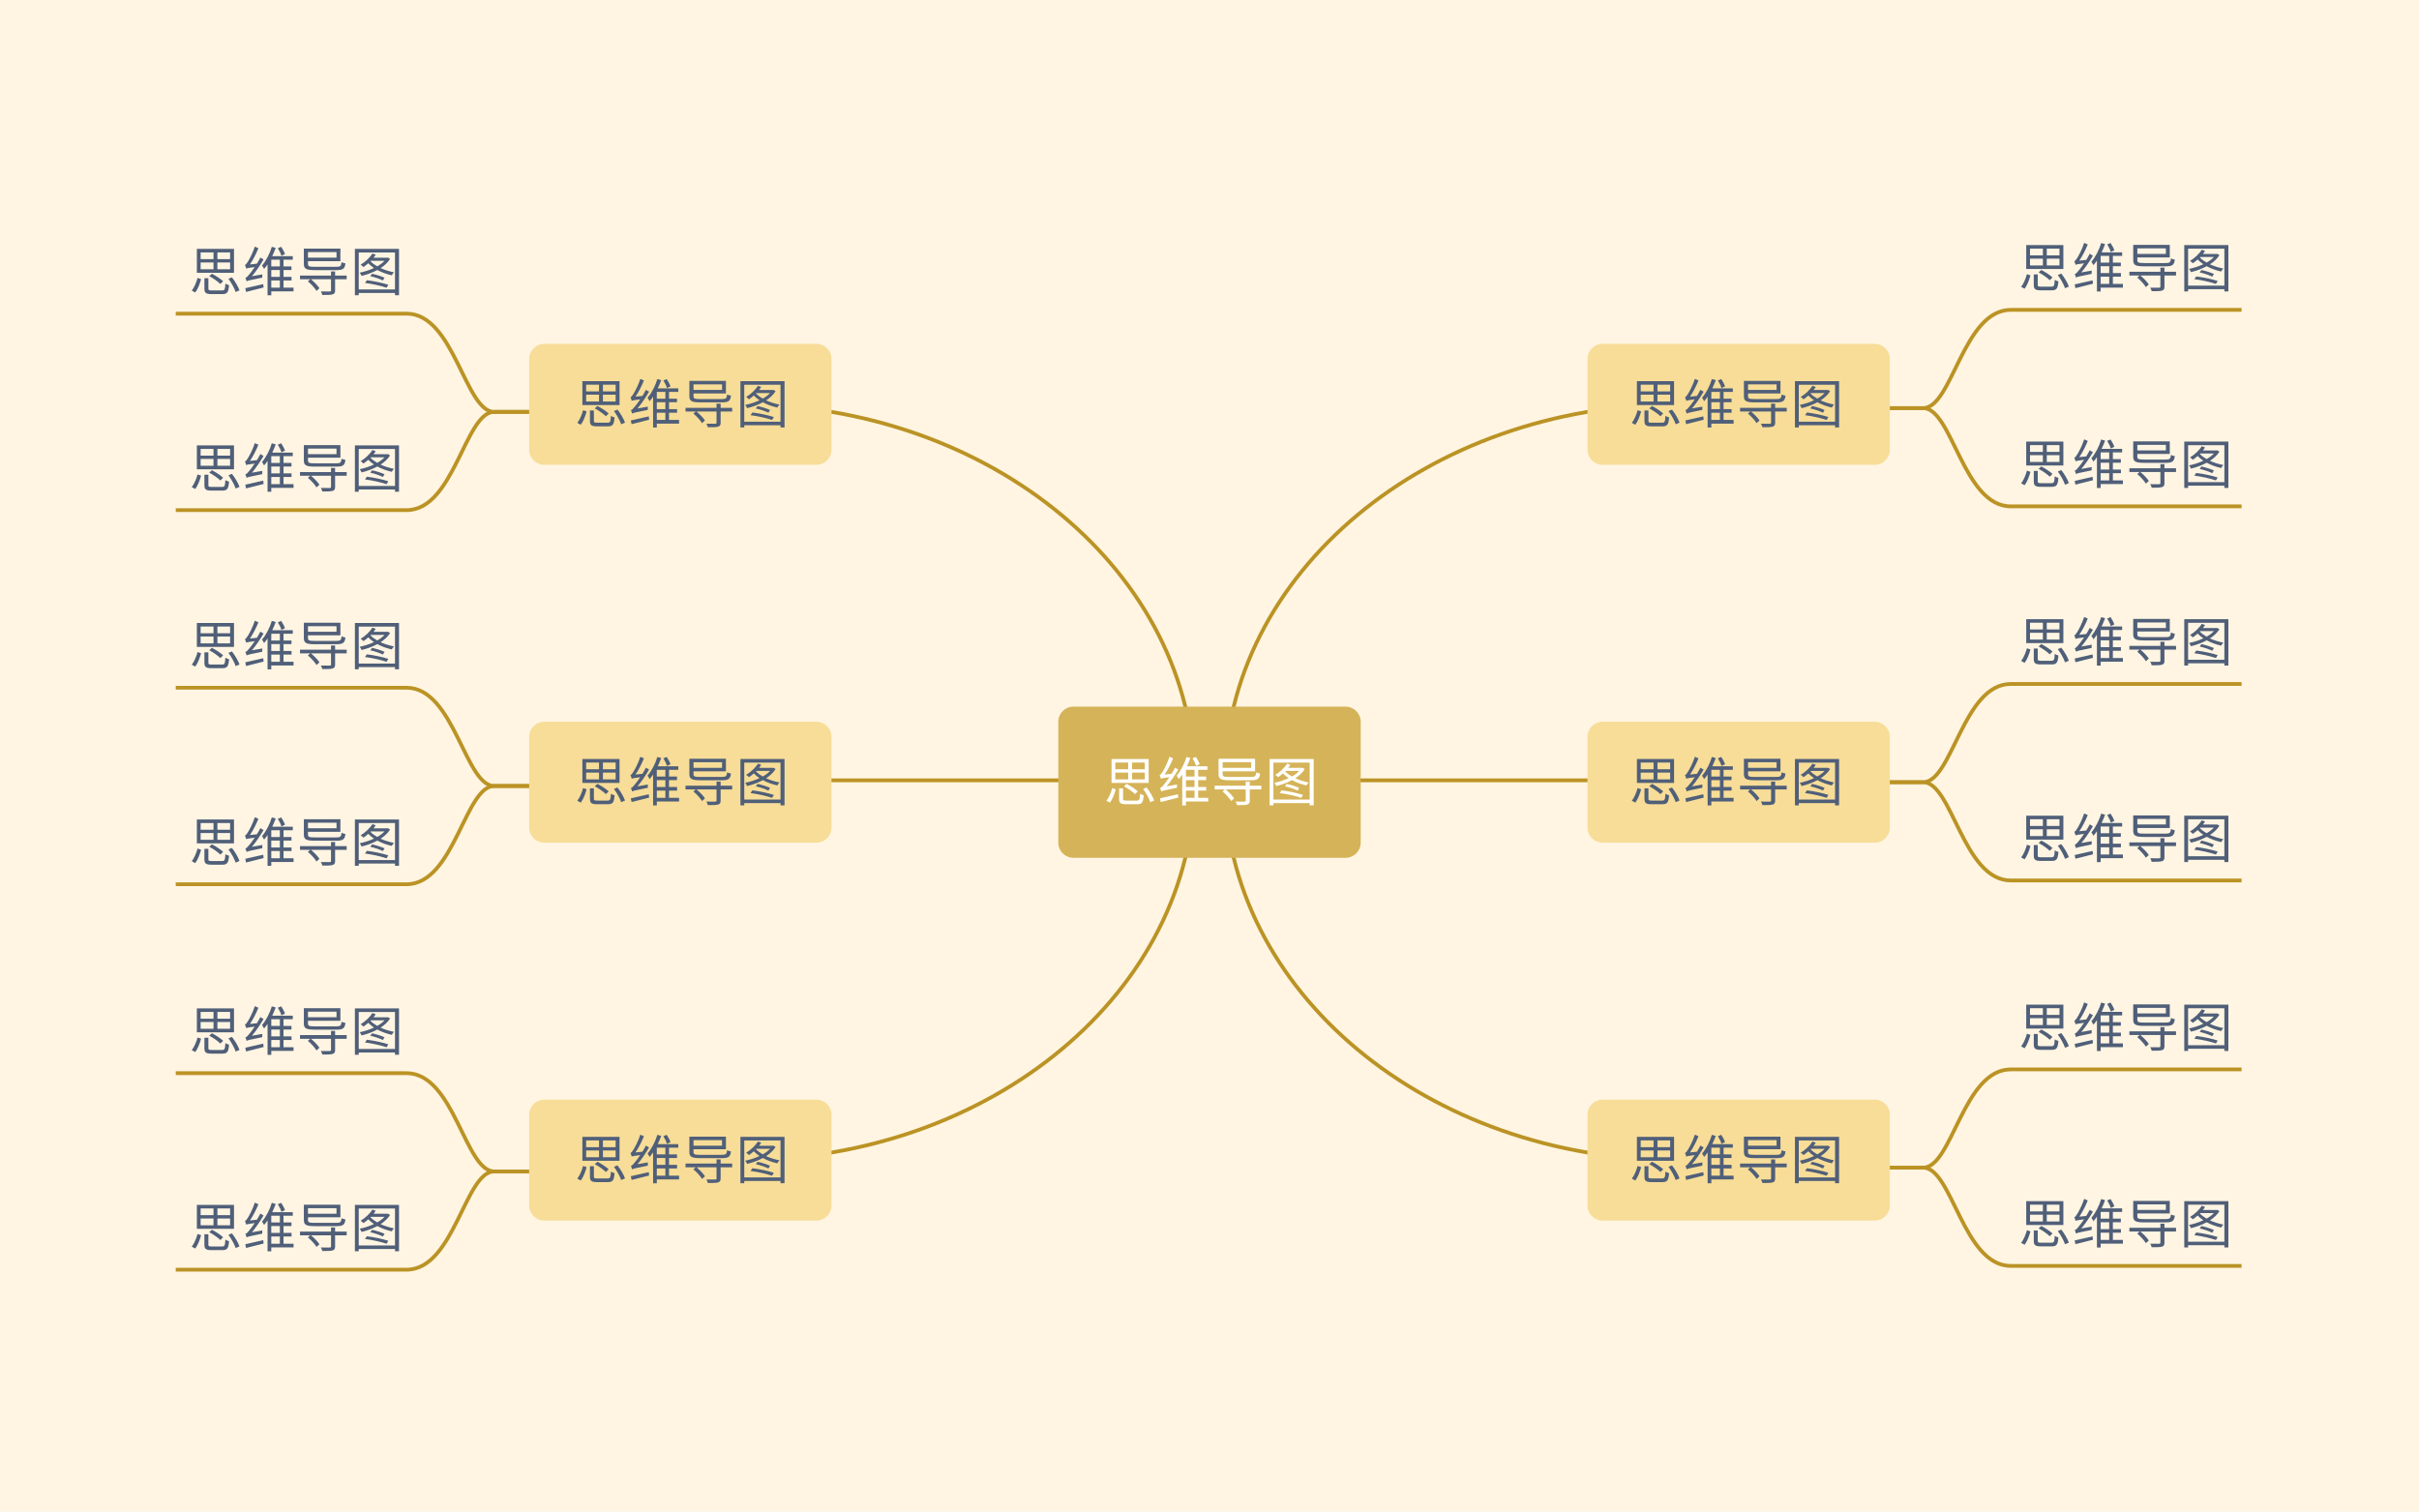
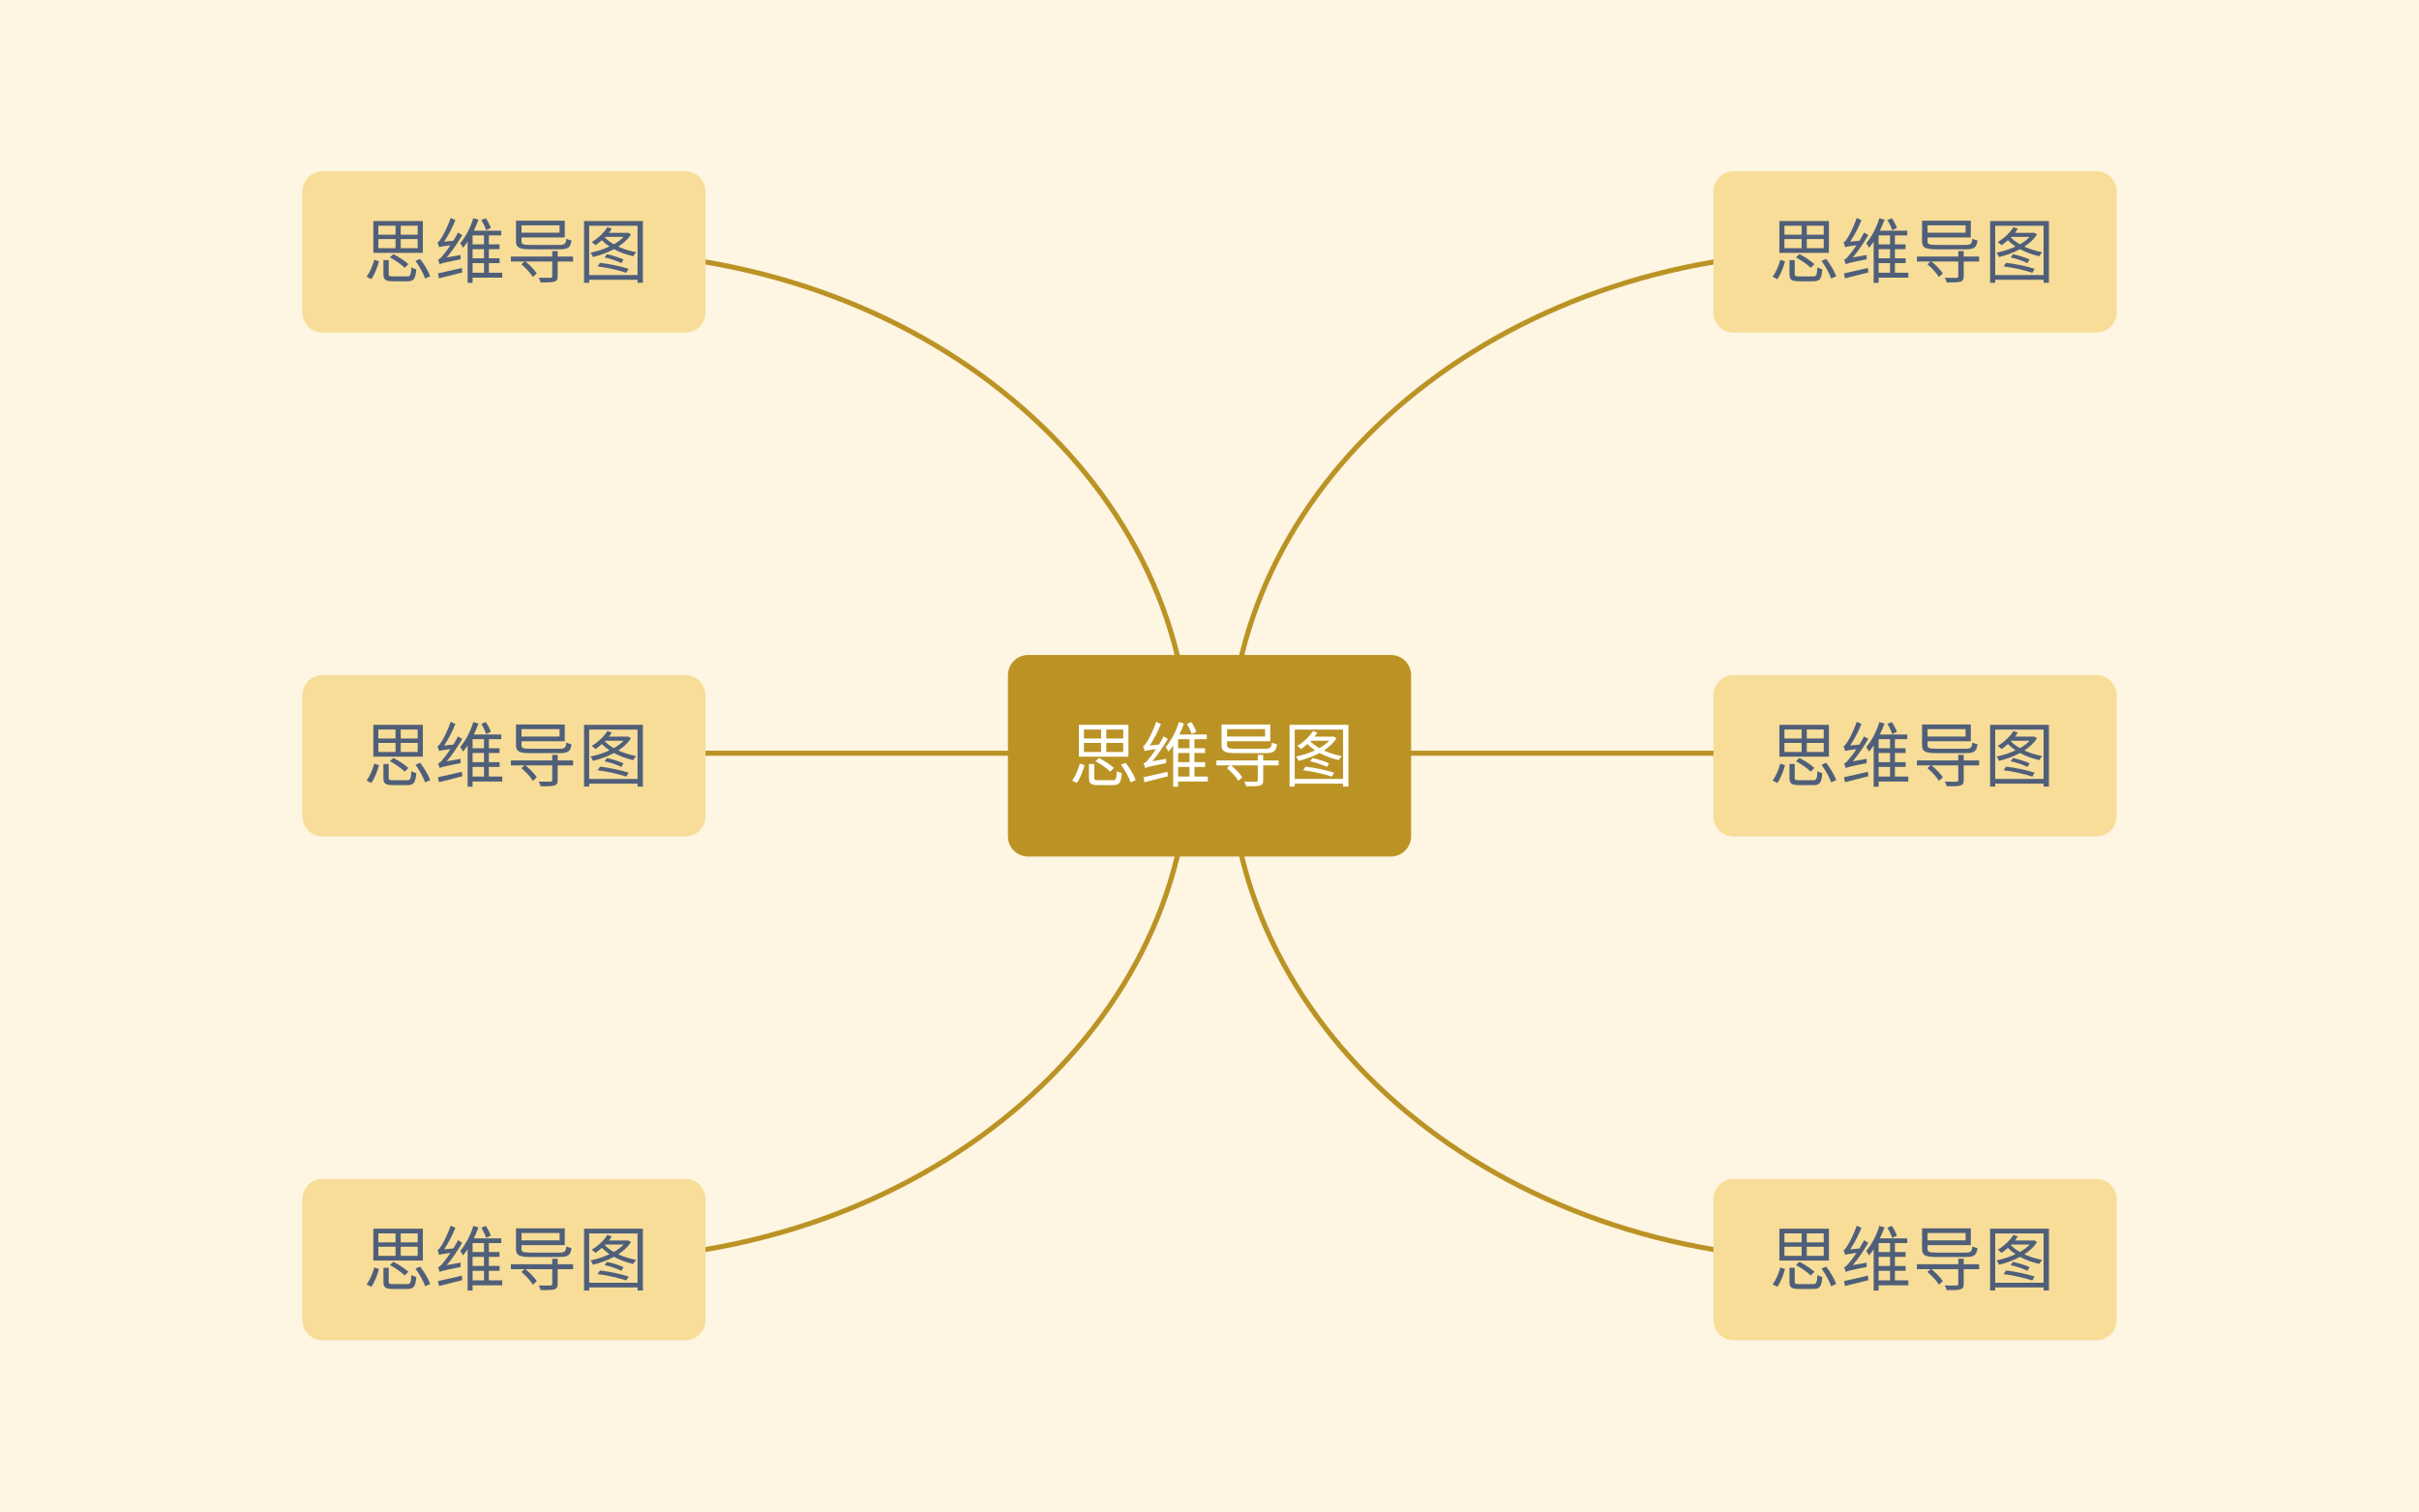
- <svg xmlns="http://www.w3.org/2000/svg" width="640px" height="400px" viewBox="0 0 640 400" version="1.1">
-   <g id="主题2" stroke="none" stroke-width="1" fill="none" fill-rule="evenodd">
-     <rect id="bg备份" fill="#FFFFFF" x="0" y="0" width="640" height="400" />
-     <rect id="bg" fill="#FFECC6" opacity="0.502" x="0" y="0" width="640" height="400" />
-     <path d="M196,307 C262.274,307 316,262.228 316,207 C316,151.772 262.274,107 196,107" id="椭圆形" stroke="#BB9325" />
-     <path d="M324,307 C390.274,307 444,262.228 444,207 C444,151.772 390.274,107 324,107" id="椭圆形备份" stroke="#BB9325" transform="translate(384, 207) scale(-1, 1) translate(-384, -207) " />
-     <line x1="360" y1="206.5" x2="440" y2="206.5" id="直线备份" stroke="#BB9325" stroke-linecap="square" />
-     <line x1="200" y1="206.5" x2="280" y2="206.5" id="直线备份-3" stroke="#BB9325" stroke-linecap="square" />
-     <path d="M592.558,82 C560.603,82 540.417,82 532,82 C519.374,82 516.528,108 508.793,108 C503.636,108 500.705,108 500,108" id="直线-3" stroke="#BB9325" stroke-linecap="square" />
-     <path d="M592.558,181 C560.603,181 540.417,181 532,181 C519.374,181 516.528,207 508.793,207 C503.636,207 500.705,207 500,207" id="直线-3备份-2" stroke="#BB9325" stroke-linecap="square" />
-     <path d="M592.558,283 C560.603,283 540.417,283 532,283 C519.374,283 516.528,309 508.793,309 C503.636,309 500.705,309 500,309" id="直线-3备份-4" stroke="#BB9325" stroke-linecap="square" />
-     <path d="M592.558,108 C560.603,108 540.417,108 532,108 C519.374,108 516.528,134 508.793,134 C503.636,134 500.705,134 500,134" id="直线-3备份" stroke="#BB9325" stroke-linecap="square" transform="translate(546.2789, 121) scale(1, -1) translate(-546.2789, -121) " />
-     <path d="M592.558,207 C560.603,207 540.417,207 532,207 C519.374,207 516.528,233 508.793,233 C503.636,233 500.705,233 500,233" id="直线-3备份-3" stroke="#BB9325" stroke-linecap="square" transform="translate(546.2789, 220) scale(1, -1) translate(-546.2789, -220) " />
-     <path d="M592.558,309 C560.603,309 540.417,309 532,309 C519.374,309 516.528,335 508.793,335 C503.636,335 500.705,335 500,335" id="直线-3备份-5" stroke="#BB9325" stroke-linecap="square" transform="translate(546.2789, 322) scale(1, -1) translate(-546.2789, -322) " />
-     <path d="M139.558,83 C107.603,83 87.417,83 79,83 C66.374,83 63.528,109 55.793,109 C50.636,109 47.705,109 47,109" id="直线-3" stroke="#BB9325" stroke-linecap="square" transform="translate(93.27888, 96) scale(-1, 1) translate(-93.27888, -96) " />
-     <path d="M139.558,182 C107.603,182 87.417,182 79,182 C66.374,182 63.528,208 55.793,208 C50.636,208 47.705,208 47,208" id="直线-3备份-2" stroke="#BB9325" stroke-linecap="square" transform="translate(93.27888, 195) scale(-1, 1) translate(-93.27888, -195) " />
-     <path d="M139.558,284 C107.603,284 87.417,284 79,284 C66.374,284 63.528,310 55.793,310 C50.636,310 47.705,310 47,310" id="直线-3备份-4" stroke="#BB9325" stroke-linecap="square" transform="translate(93.27888, 297) scale(-1, 1) translate(-93.27888, -297) " />
-     <path d="M139.558,109 C107.603,109 87.417,109 79,109 C66.374,109 63.528,135 55.793,135 C50.636,135 47.705,135 47,135" id="直线-3备份" stroke="#BB9325" stroke-linecap="square" transform="translate(93.27888, 122) scale(-1, -1) translate(-93.27888, -122) " />
-     <path d="M139.558,208 C107.603,208 87.417,208 79,208 C66.374,208 63.528,234 55.793,234 C50.636,234 47.705,234 47,234" id="直线-3备份-3" stroke="#BB9325" stroke-linecap="square" transform="translate(93.27888, 221) scale(-1, -1) translate(-93.27888, -221) " />
-     <path d="M139.558,310 C107.603,310 87.417,310 79,310 C66.374,310 63.528,336 55.793,336 C50.636,336 47.705,336 47,336" id="直线-3备份-5" stroke="#BB9325" stroke-linecap="square" transform="translate(93.27888, 323) scale(-1, -1) translate(-93.27888, -323) " />
-     <rect id="矩形" fill="#D5B358" x="280" y="187" width="80" height="40" rx="4" />
-     <text id="思维导图" font-family="SourceHanSansCN-Normal, Source Han Sans CN" font-size="14" font-weight="normal" letter-spacing="0.224" fill="#FFFFFF">
-       <tspan x="292.052" y="212">思维导图</tspan>
-     </text>
-     <rect id="矩形备份" fill="#F7DD98" x="420" y="191" width="80" height="32" rx="4" />
-     <rect id="矩形备份-4" fill="#F7DD98" x="140" y="191" width="80" height="32" rx="4" />
-     <rect id="矩形备份-2" fill="#F7DD98" x="420" y="91" width="80" height="32" rx="4" />
-     <rect id="矩形备份-5" fill="#F7DD98" x="140" y="91" width="80" height="32" rx="4" />
-     <rect id="矩形备份-3" fill="#F7DD98" x="420" y="291" width="80" height="32" rx="4" />
-     <rect id="矩形备份-6" fill="#F7DD98" x="140" y="291" width="80" height="32" rx="4" />
-     <text id="思维导图" font-family="SourceHanSansCN-Normal, Source Han Sans CN" font-size="14" font-weight="normal" letter-spacing="0.224" fill="#505F79">
-       <tspan x="431.052" y="212">思维导图</tspan>
-     </text>
-     <text id="思维导图" font-family="SourceHanSansCN-Normal, Source Han Sans CN" font-size="14" font-weight="normal" letter-spacing="0.224" fill="#505F79">
-       <tspan x="152.052" y="212">思维导图</tspan>
-     </text>
-     <text id="思维导图" font-family="SourceHanSansCN-Normal, Source Han Sans CN" font-size="14" font-weight="normal" letter-spacing="0.224" fill="#505F79">
-       <tspan x="431.052" y="112">思维导图</tspan>
-     </text>
-     <text id="思维导图" font-family="SourceHanSansCN-Normal, Source Han Sans CN" font-size="14" font-weight="normal" letter-spacing="0.224" fill="#505F79">
-       <tspan x="152.052" y="112">思维导图</tspan>
-     </text>
-     <text id="思维导图" font-family="SourceHanSansCN-Normal, Source Han Sans CN" font-size="14" font-weight="normal" letter-spacing="0.224" fill="#505F79">
-       <tspan x="431.052" y="312">思维导图</tspan>
-     </text>
-     <text id="思维导图" font-family="SourceHanSansCN-Normal, Source Han Sans CN" font-size="14" font-weight="normal" letter-spacing="0.224" fill="#505F79">
-       <tspan x="152.052" y="312">思维导图</tspan>
-     </text>
-     <text id="思维导图" font-family="SourceHanSansCN-Normal, Source Han Sans CN" font-size="14" font-weight="normal" letter-spacing="0.224" fill="#505F79">
-       <tspan x="534.052" y="175">思维导图</tspan>
-     </text>
-     <text id="思维导图" font-family="SourceHanSansCN-Normal, Source Han Sans CN" font-size="14" font-weight="normal" letter-spacing="0.224" fill="#505F79">
-       <tspan x="534.052" y="277">思维导图</tspan>
-     </text>
-     <text id="思维导图" font-family="SourceHanSansCN-Normal, Source Han Sans CN" font-size="14" font-weight="normal" letter-spacing="0.224" fill="#505F79">
-       <tspan x="534.052" y="76">思维导图</tspan>
-     </text>
-     <text id="思维导图" font-family="SourceHanSansCN-Normal, Source Han Sans CN" font-size="14" font-weight="normal" letter-spacing="0.224" fill="#505F79">
-       <tspan x="534.052" y="128">思维导图</tspan>
-     </text>
-     <text id="思维导图" font-family="SourceHanSansCN-Normal, Source Han Sans CN" font-size="14" font-weight="normal" letter-spacing="0.224" fill="#505F79">
-       <tspan x="534.052" y="227">思维导图</tspan>
-     </text>
-     <text id="思维导图" font-family="SourceHanSansCN-Normal, Source Han Sans CN" font-size="14" font-weight="normal" letter-spacing="0.224" fill="#505F79">
-       <tspan x="534.052" y="329">思维导图</tspan>
-     </text>
-     <text id="思维导图" font-family="SourceHanSansCN-Normal, Source Han Sans CN" font-size="14" font-weight="normal" letter-spacing="0.224" fill="#505F79">
-       <tspan x="50.052" y="77">思维导图</tspan>
-     </text>
-     <text id="思维导图" font-family="SourceHanSansCN-Normal, Source Han Sans CN" font-size="14" font-weight="normal" letter-spacing="0.224" fill="#505F79">
-       <tspan x="50.052" y="176">思维导图</tspan>
-     </text>
-     <text id="思维导图" font-family="SourceHanSansCN-Normal, Source Han Sans CN" font-size="14" font-weight="normal" letter-spacing="0.224" fill="#505F79">
-       <tspan x="50.052" y="278">思维导图</tspan>
-     </text>
-     <text id="思维导图" font-family="SourceHanSansCN-Normal, Source Han Sans CN" font-size="14" font-weight="normal" letter-spacing="0.224" fill="#505F79">
-       <tspan x="50.052" y="129">思维导图</tspan>
-     </text>
-     <text id="思维导图" font-family="SourceHanSansCN-Normal, Source Han Sans CN" font-size="14" font-weight="normal" letter-spacing="0.224" fill="#505F79">
-       <tspan x="50.052" y="228">思维导图</tspan>
-     </text>
-     <text id="思维导图" font-family="SourceHanSansCN-Normal, Source Han Sans CN" font-size="14" font-weight="normal" letter-spacing="0.224" fill="#505F79">
-       <tspan x="50.052" y="330">思维导图</tspan>
-     </text>
+ <svg xmlns="http://www.w3.org/2000/svg" width="480px" height="300px" viewBox="0 0 480 300" version="1.1">
+   <g id="页面-1" stroke="none" stroke-width="1" fill="none" fill-rule="evenodd">
+     <g id="栀金备份" transform="translate(-80, -57)">
+       <g id="栀金" transform="translate(80, 57)">
+         <rect id="bg" fill="#FEF5E2" x="0" y="0" width="480" height="300" />
+         <path d="M116,250 C182.274,250 236,205.228 236,150 C236,94.772 182.274,50 116,50" id="椭圆形" stroke="#BB9325" />
+         <path d="M244,250 C310.274,250 364,205.228 364,150 C364,94.772 310.274,50 244,50" id="椭圆形备份" stroke="#BB9325" transform="translate(304, 150) scale(-1, 1) translate(-304, -150) " />
+         <line x1="280" y1="149.5" x2="360" y2="149.5" id="直线备份" stroke="#BB9325" stroke-linecap="square" />
+         <line x1="120" y1="149.5" x2="200" y2="149.5" id="直线备份-3" stroke="#BB9325" stroke-linecap="square" />
+         <rect id="矩形" fill="#BB9325" x="200" y="130" width="80" height="40" rx="4" />
+         <text id="思维导图" font-family="SourceHanSansCN-Normal, Source Han Sans CN" font-size="14" font-weight="normal" letter-spacing="0.224" fill="#FFFFFF">
+           <tspan x="212.052" y="155">思维导图</tspan>
+         </text>
+         <rect id="矩形备份" fill="#F7DD98" x="340" y="134" width="80" height="32" rx="4" />
+         <rect id="矩形备份-4" fill="#F7DD98" x="60" y="134" width="80" height="32" rx="4" />
+         <rect id="矩形备份-2" fill="#F7DD98" x="340" y="34" width="80" height="32" rx="4" />
+         <rect id="矩形备份-5" fill="#F7DD98" x="60" y="34" width="80" height="32" rx="4" />
+         <rect id="矩形备份-3" fill="#F7DD98" x="340" y="234" width="80" height="32" rx="4" />
+         <rect id="矩形备份-6" fill="#F7DD98" x="60" y="234" width="80" height="32" rx="4" />
+         <text id="思维导图" font-family="SourceHanSansCN-Normal, Source Han Sans CN" font-size="14" font-weight="normal" letter-spacing="0.224" fill="#505F79">
+           <tspan x="351.052" y="155">思维导图</tspan>
+         </text>
+         <text id="思维导图" font-family="SourceHanSansCN-Normal, Source Han Sans CN" font-size="14" font-weight="normal" letter-spacing="0.224" fill="#505F79">
+           <tspan x="72.052" y="155">思维导图</tspan>
+         </text>
+         <text id="思维导图" font-family="SourceHanSansCN-Normal, Source Han Sans CN" font-size="14" font-weight="normal" letter-spacing="0.224" fill="#505F79">
+           <tspan x="351.052" y="55">思维导图</tspan>
+         </text>
+         <text id="思维导图" font-family="SourceHanSansCN-Normal, Source Han Sans CN" font-size="14" font-weight="normal" letter-spacing="0.224" fill="#505F79">
+           <tspan x="72.052" y="55">思维导图</tspan>
+         </text>
+         <text id="思维导图" font-family="SourceHanSansCN-Normal, Source Han Sans CN" font-size="14" font-weight="normal" letter-spacing="0.224" fill="#505F79">
+           <tspan x="351.052" y="255">思维导图</tspan>
+         </text>
+         <text id="思维导图" font-family="SourceHanSansCN-Normal, Source Han Sans CN" font-size="14" font-weight="normal" letter-spacing="0.224" fill="#505F79">
+           <tspan x="72.052" y="255">思维导图</tspan>
+         </text>
+       </g>
+     </g>
  </g>
</svg>
